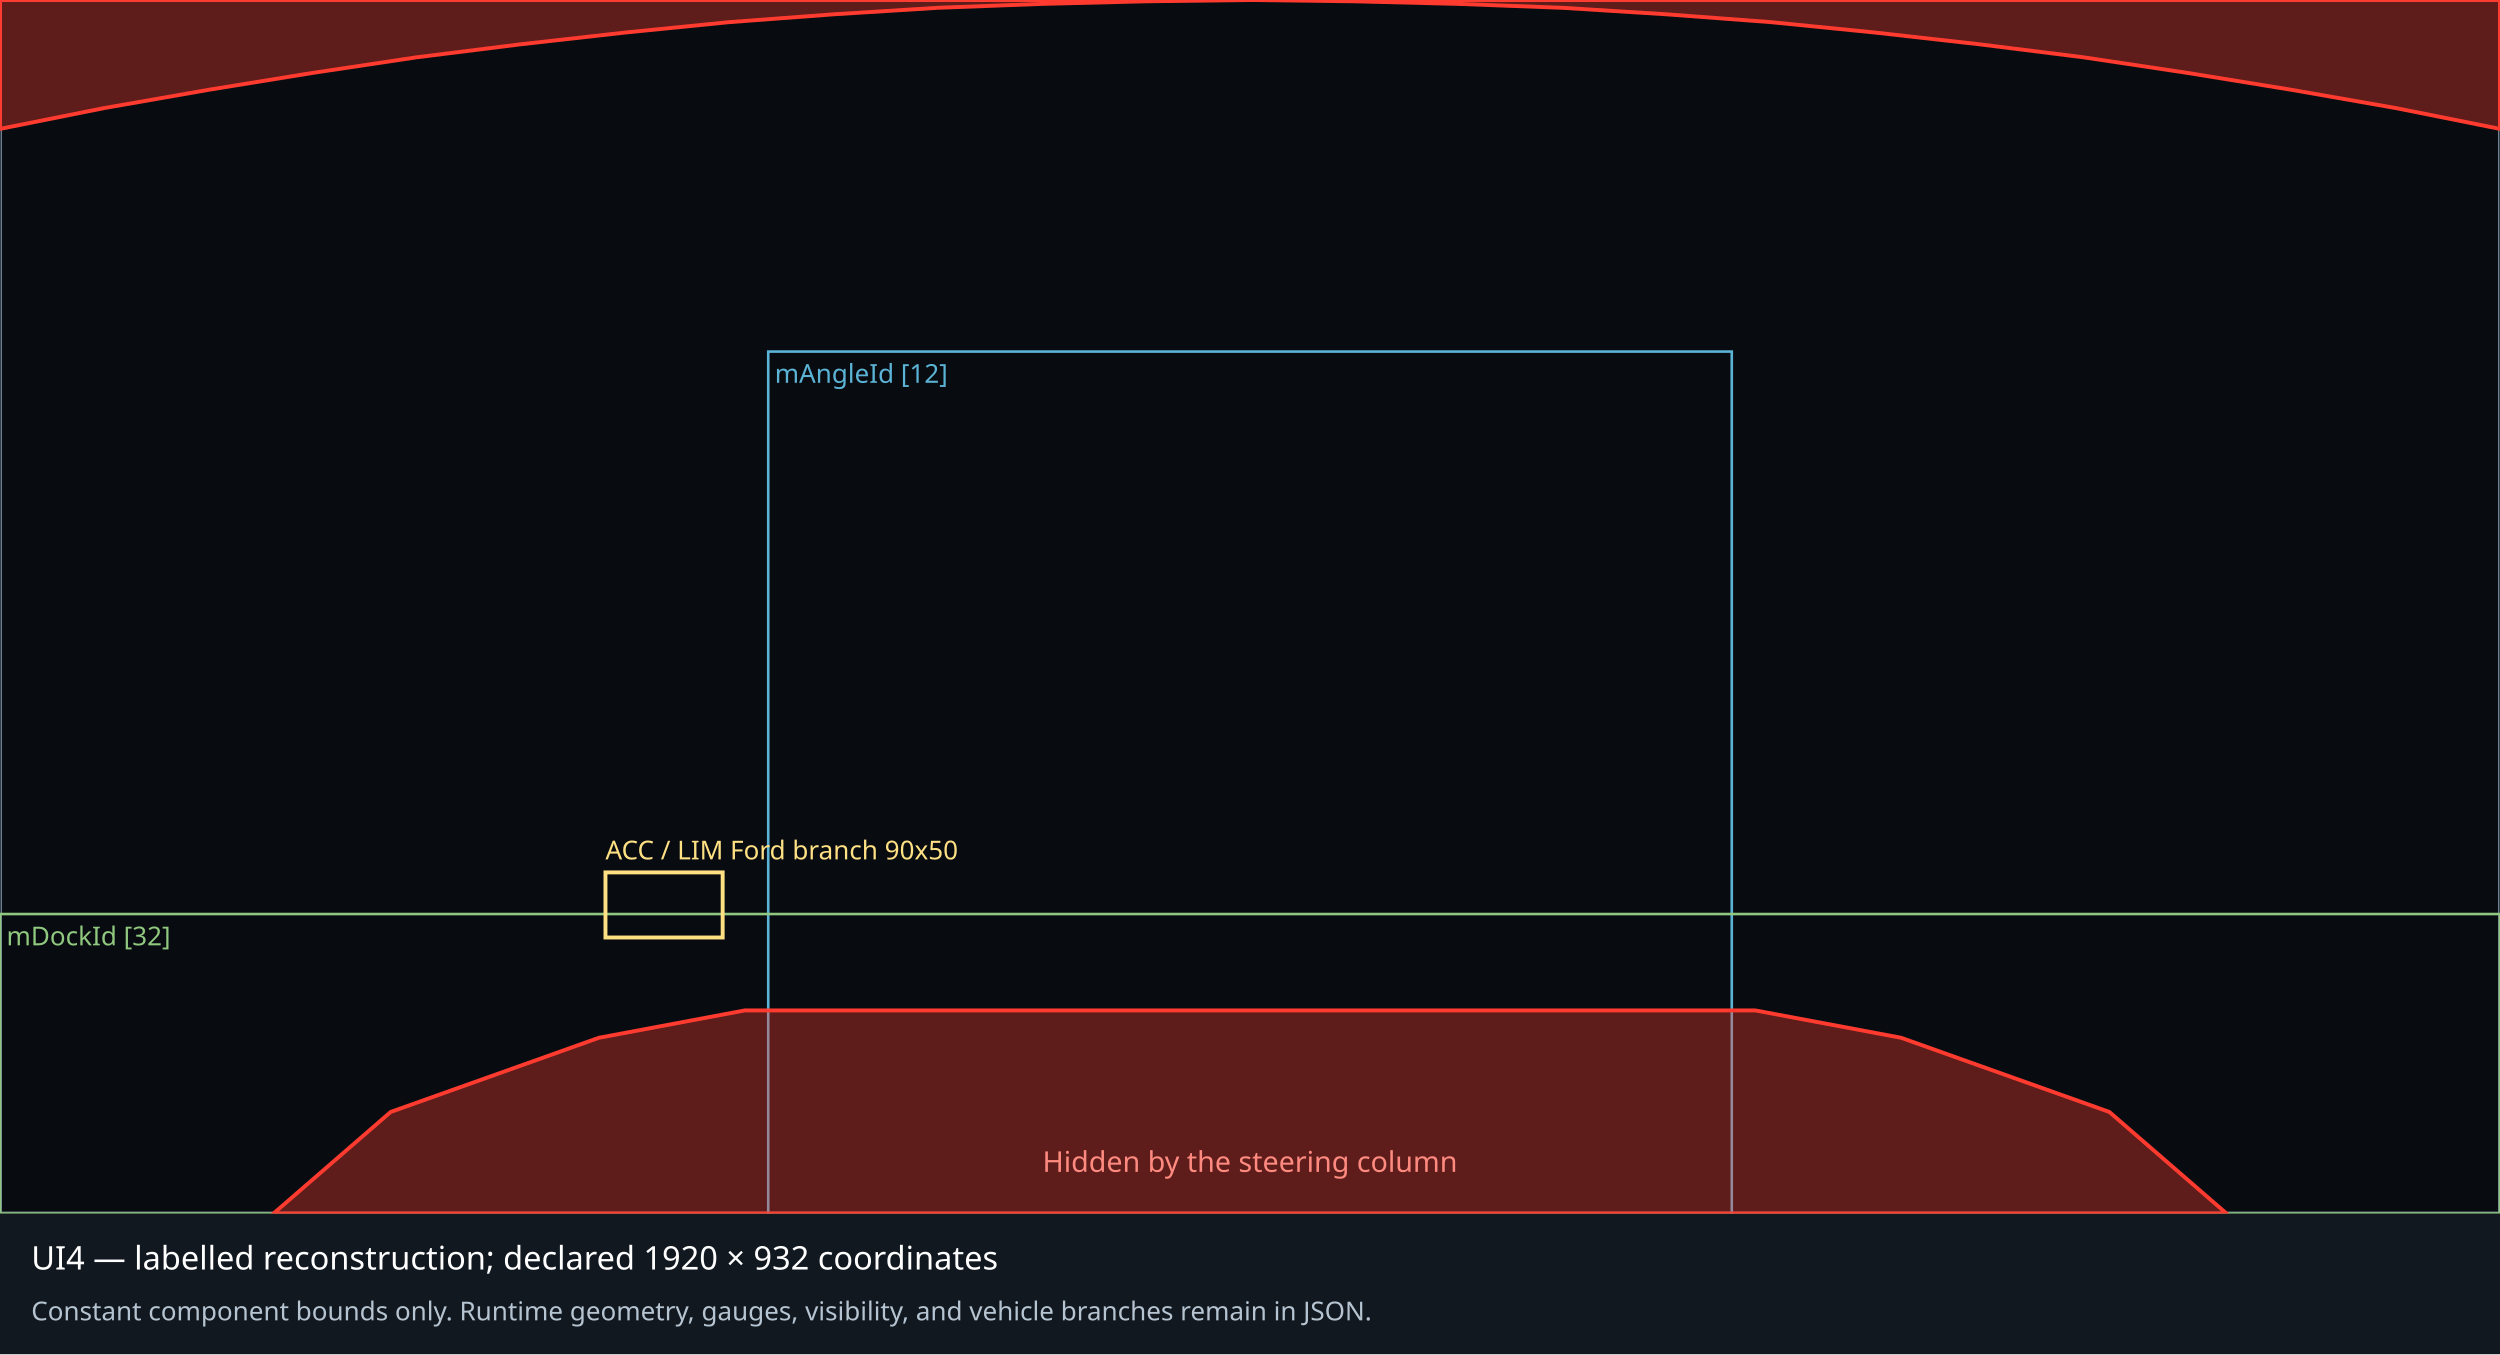
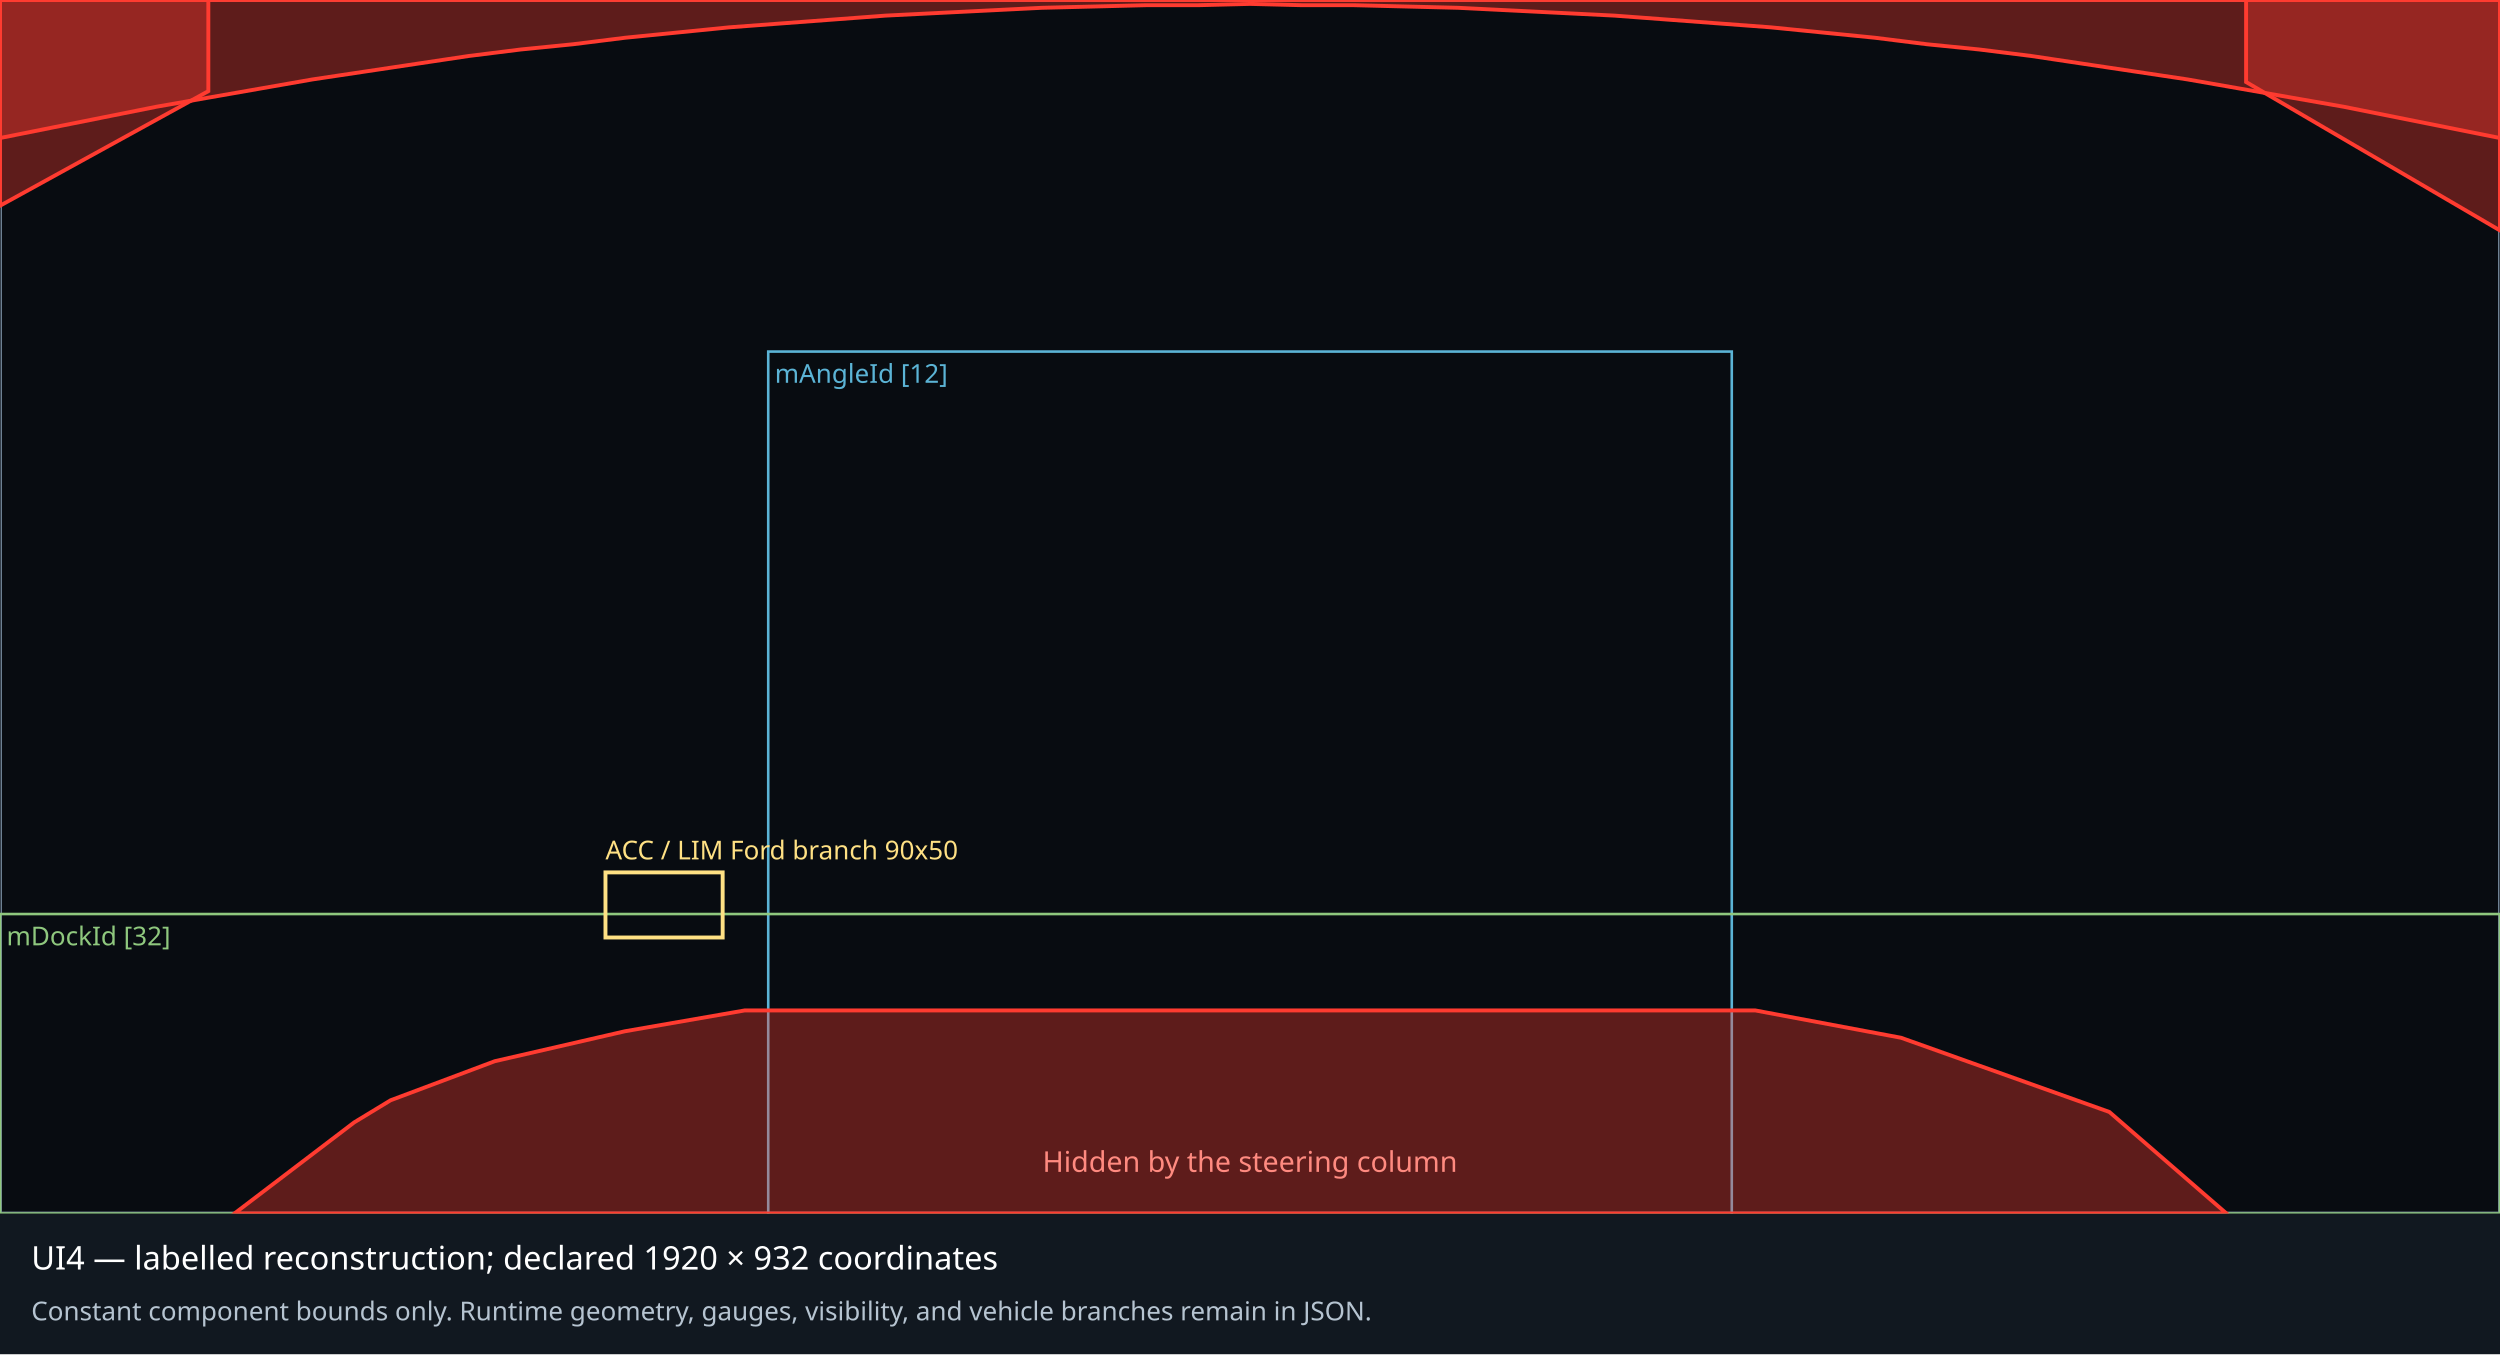
<svg xmlns="http://www.w3.org/2000/svg" width="1920" height="1040" viewBox="0 0 1920 1040">
  <rect width="1920" height="1040" fill="#111820" />
  <rect x="1" y="1" width="1918" height="930" fill="#080c11" stroke="#738699" />
  <text x="24" y="975" fill="white" font-family="sans-serif" font-size="25">UI4 — labelled reconstruction; declared 1920 × 932 coordinates</text>
  <text x="24" y="1014" fill="#b6c4d1" font-family="sans-serif" font-size="20">Constant component bounds only. Runtime geometry, gauges, visibility, and vehicle branches remain in JSON.</text>
  <defs>
    <clipPath id="canvas">
      <rect width="1920" height="932" />
    </clipPath>
  </defs>
  <g clip-path="url(#canvas)">
    <rect x="590.0" y="270.0" width="740.0" height="740.0" fill="none" stroke="#5bb4d6" stroke-width="2" />
    <text x="595.0" y="294.0" fill="#5bb4d6" font-family="sans-serif" font-size="20">mAngleId [12]</text>
    <rect x="0" y="702.0" width="1920.0" height="230.0" fill="none" stroke="#8fc87e" stroke-width="2" />
    <text x="5" y="726.0" fill="#8fc87e" font-family="sans-serif" font-size="20">mDockId [32]</text>
    <rect x="465" y="670" width="90" height="50" fill="none" stroke="#ffe184" stroke-width="3" />
    <text x="465" y="660" fill="#ffe184" font-family="sans-serif" font-size="20">ACC / LIM Ford branch 90x50</text>
-     <polygon points="0,0 1920,0 1920,99 1840,83 1760,69 1680,56 1600,44 1520,34 1440,25 1360,17 1280,11 1200,6 1120,3 1040,1 960,0 880,1 800,3 720,6 640,11 560,17 480,25 400,34 320,44 240,56 160,69 80,83 0,99" fill="#ff3b30" fill-opacity="0.35" stroke="#ff3b30" stroke-width="3" />
-     <polygon points="210,932 300,854 460,797 572,776 1348,776 1460,797 1620,854 1710,932" fill="#ff3b30" fill-opacity="0.35" stroke="#ff3b30" stroke-width="3" />
+     <polygon points="0,0 1920,0 1920,106 1880,98 1840,90 1800,82 1760,75 1720,68 1680,61 1640,55 1600,49 1560,43 1520,38 1480,34 1440,29 1400,25 1360,21 1320,18 1280,15 1240,12 1200,10 1160,8 1120,6 1080,5 1040,4 1000,4 960,3 920,4 880,4 840,5 800,6 760,8 720,10 680,12 640,15 600,18 560,21 520,25 480,29 440,34 400,38 360,43 320,49 280,55 240,61 200,68 160,75 120,82 80,90 40,98 0,106" fill="#ff3b30" fill-opacity="0.35" stroke="#ff3b30" stroke-width="3" />
+     <polygon points="180,932 272,862 300,845 380,815 480,792 572,776 1348,776 1460,797 1620,854 1710,932" fill="#ff3b30" fill-opacity="0.35" stroke="#ff3b30" stroke-width="3" />
+     <polygon points="0,0 160,0 160,70 0,158" fill="#ff3b30" fill-opacity="0.35" stroke="#ff3b30" stroke-width="3" />
+     <polygon points="1725,0 1920,0 1920,177 1725,63" fill="#ff3b30" fill-opacity="0.35" stroke="#ff3b30" stroke-width="3" />
    <text x="960" y="900" fill="#ff8a80" font-family="sans-serif" font-size="22" text-anchor="middle">Hidden by the steering column</text>
  </g>
</svg>
